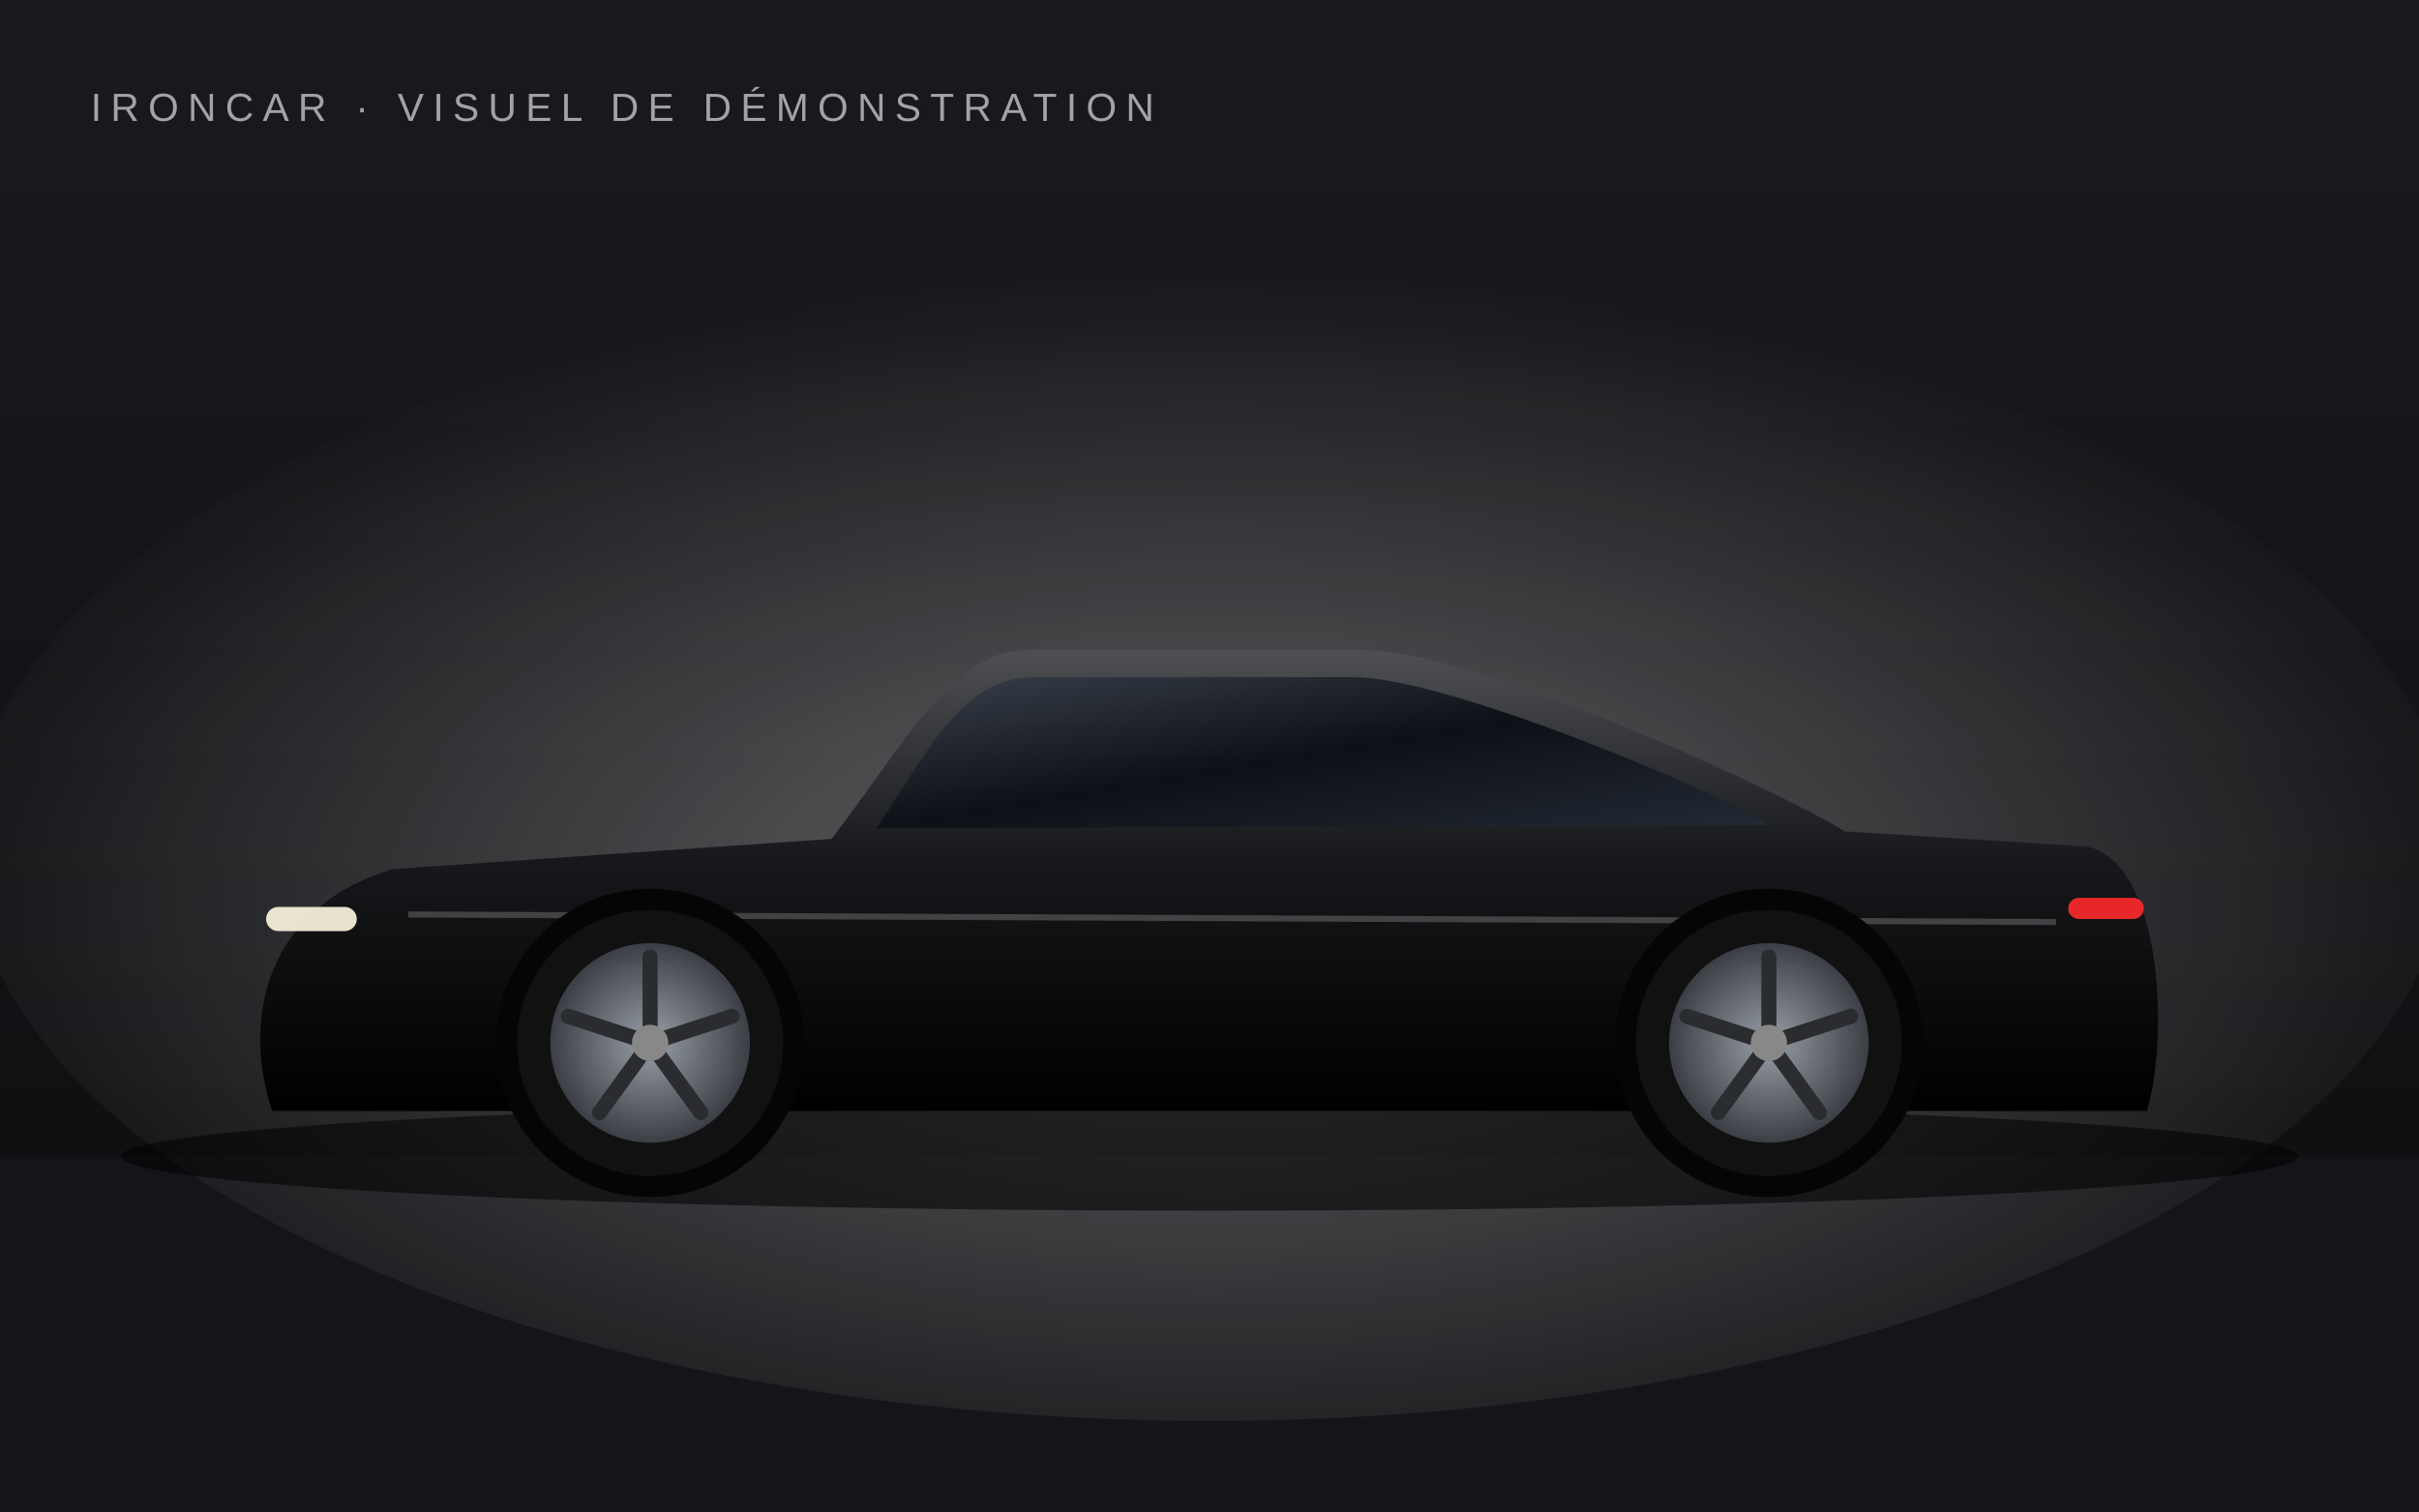
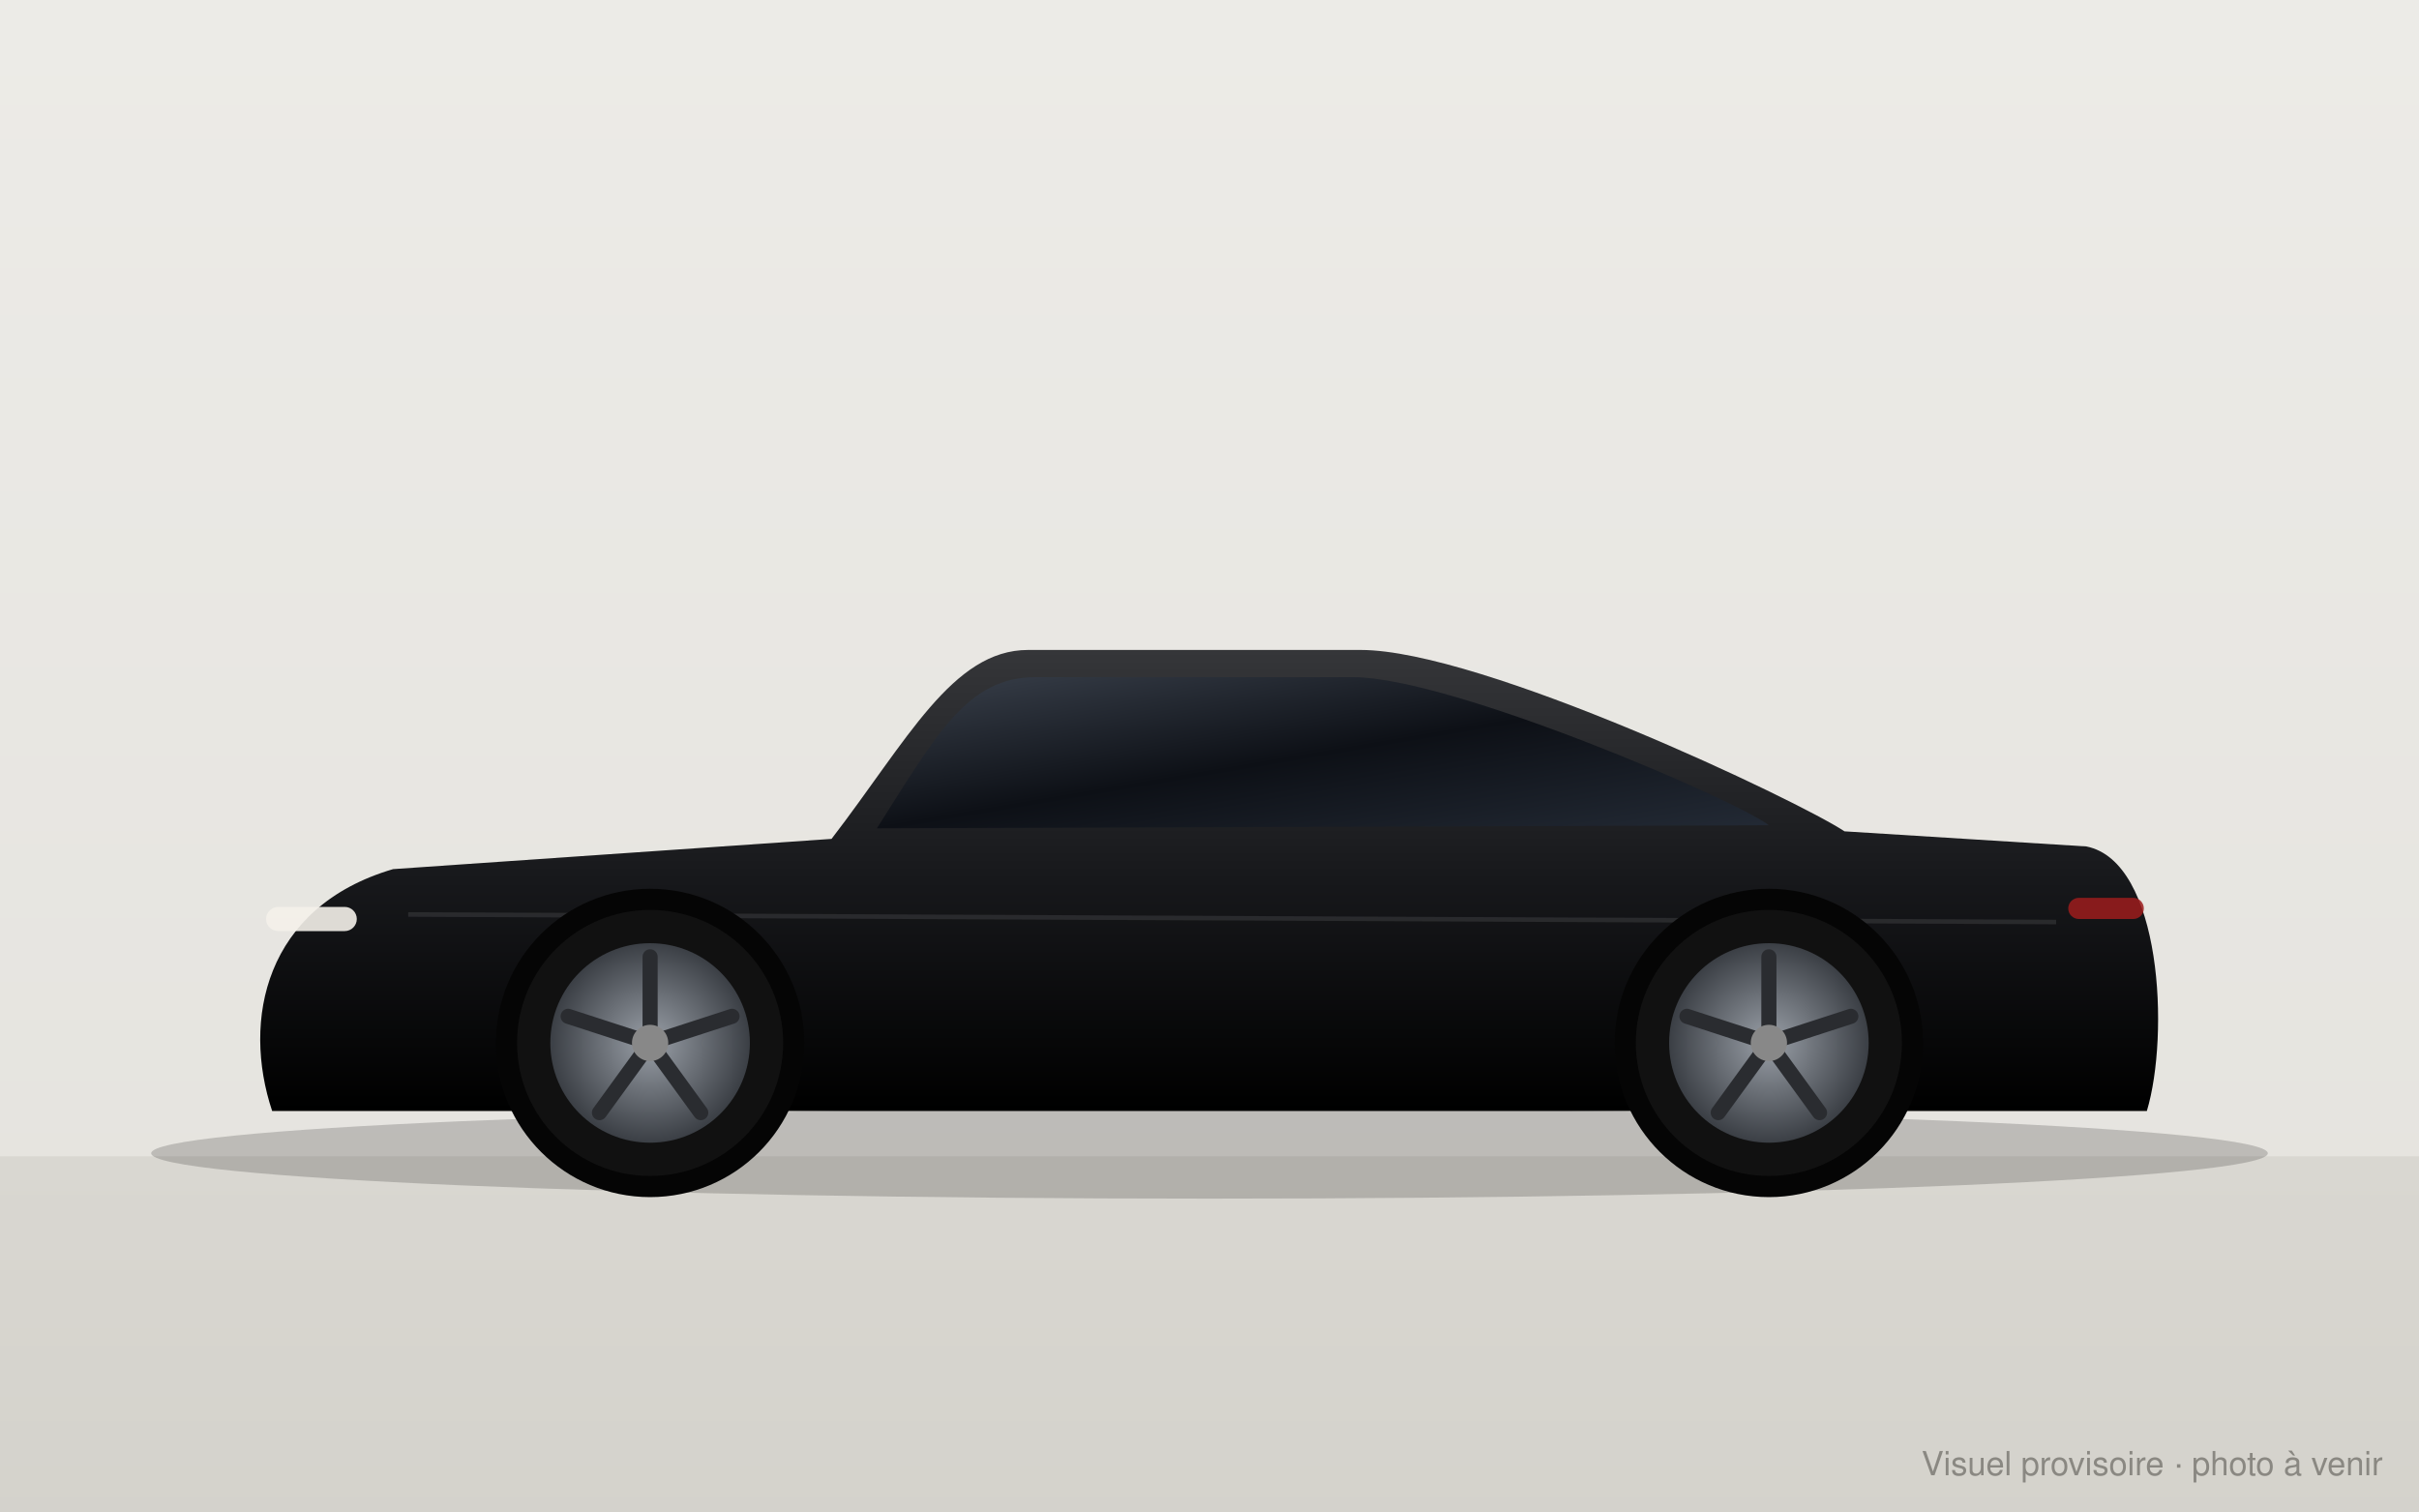
<svg xmlns="http://www.w3.org/2000/svg" viewBox="0 0 1600 1000" width="1600" height="1000">
  <defs>
-     <linearGradient id="bg" x1="0" y1="0" x2="0" y2="1">
-       <stop offset="0" stop-color="#1b1d22" />
-       <stop offset="1" stop-color="#0a0a0b" />
+     <linearGradient id="wall" x1="0" y1="0" x2="0" y2="1">
+       <stop offset="0" stop-color="#eeede9" />
+       <stop offset="1" stop-color="#e2e0db" />
    </linearGradient>
-     <radialGradient id="spot" cx=".5" cy=".55" r=".55">
-       <stop offset="0" stop-color="#ffffff" stop-opacity=".35" />
-       <stop offset="1" stop-color="#ffffff" stop-opacity="0" />
-     </radialGradient>
+     <linearGradient id="floor" x1="0" y1="0" x2="0" y2="1">
+       <stop offset="0" stop-color="#d9d7d1" />
+       <stop offset="1" stop-color="#cfcdc6" />
+     </linearGradient>
  </defs>
-   <rect x="-200" y="-200" width="2000" height="1400" fill="url(#bg)" />
-   <rect x="-200" y="765" width="2000" height="500" fill="#141518" />
-   <ellipse cx="800" cy="560" rx="820" ry="380" fill="url(#spot)" />
+   <rect x="-200" y="-200" width="2000" height="1400" fill="url(#wall)" />
+   <rect x="-200" y="765" width="2000" height="500" fill="url(#floor)" />
  <g>
    <defs>
      <linearGradient id="paint" x1="0" y1="0" x2="0" y2="1">
-         <stop offset="0" stop-color="#4e4f52" />
-         <stop offset=".45" stop-color="#17181b" />
+         <stop offset="0" stop-color="#353639" />
+         <stop offset=".5" stop-color="#17181b" />
        <stop offset="1" stop-color="#000000" />
      </linearGradient>
      <linearGradient id="glass" x1="0" y1="0" x2="1" y2="1">
        <stop offset="0" stop-color="#3a414c" />
        <stop offset=".5" stop-color="#0d1016" />
        <stop offset="1" stop-color="#232a35" />
      </linearGradient>
      <radialGradient id="rim">
        <stop offset="0" stop-color="#9aa0a8" />
        <stop offset="1" stop-color="#3b3f45" />
      </radialGradient>
    </defs>
-     <ellipse cx="800" cy="765" rx="720" ry="36" fill="#000" opacity=".55" />
+     <ellipse cx="800" cy="763" rx="700" ry="30" fill="#000" opacity=".18" />
    <path d="M180,735 C160,675 175,600 260,575     L550,555 C600,490 630,430 680,430     L900,430 C980,430 1190,530 1220,550     L1380,560 C1430,570 1435,685 1420,735 Z" fill="url(#paint)" />
    <path d="M580,548 C620,485 640,448 685,448     L895,448 C960,448 1150,530 1170,546 Z" fill="url(#glass)" />
-     <path d="M270,605 L1360,610" stroke="#717275" stroke-opacity=".5" stroke-width="4" />
-     <rect x="176" y="600" width="60" height="16" rx="8" fill="#fff7e0" opacity=".9" />
-     <rect x="1368" y="594" width="50" height="14" rx="7" fill="#ff2a2a" opacity=".9" />
+     <path d="M270,605 L1360,610" stroke="#535457" stroke-opacity=".35" stroke-width="3" />
+     <rect x="176" y="600" width="60" height="16" rx="8" fill="#f4f1ea" opacity=".9" />
+     <rect x="1368" y="594" width="50" height="14" rx="7" fill="#9c1c1c" opacity=".85" />
    <circle cx="430" cy="690" r="102" fill="#050505" />
    <circle cx="430" cy="690" r="88" fill="#111" />
    <circle cx="430" cy="690" r="66" fill="url(#rim)" />
    <rect x="425" y="628" width="10" height="58" rx="5" fill="#2a2c30" transform="rotate(0 430 690)" />
    <rect x="425" y="628" width="10" height="58" rx="5" fill="#2a2c30" transform="rotate(72 430 690)" />
    <rect x="425" y="628" width="10" height="58" rx="5" fill="#2a2c30" transform="rotate(144 430 690)" />
    <rect x="425" y="628" width="10" height="58" rx="5" fill="#2a2c30" transform="rotate(216 430 690)" />
    <rect x="425" y="628" width="10" height="58" rx="5" fill="#2a2c30" transform="rotate(288 430 690)" />
    <circle cx="430" cy="690" r="12" fill="#888" />
    <circle cx="1170" cy="690" r="102" fill="#050505" />
    <circle cx="1170" cy="690" r="88" fill="#111" />
    <circle cx="1170" cy="690" r="66" fill="url(#rim)" />
    <rect x="1165" y="628" width="10" height="58" rx="5" fill="#2a2c30" transform="rotate(0 1170 690)" />
    <rect x="1165" y="628" width="10" height="58" rx="5" fill="#2a2c30" transform="rotate(72 1170 690)" />
    <rect x="1165" y="628" width="10" height="58" rx="5" fill="#2a2c30" transform="rotate(144 1170 690)" />
    <rect x="1165" y="628" width="10" height="58" rx="5" fill="#2a2c30" transform="rotate(216 1170 690)" />
    <rect x="1165" y="628" width="10" height="58" rx="5" fill="#2a2c30" transform="rotate(288 1170 690)" />
    <circle cx="1170" cy="690" r="12" fill="#888" />
  </g>
-   <text x="60" y="80" font-family="Arial, sans-serif" font-size="26" letter-spacing="6" fill="#fff" opacity=".6">IRONCAR · VISUEL DE DÉMONSTRATION</text>
+   <text x="1576" y="976" text-anchor="end" font-family="Helvetica, Arial, sans-serif" font-size="22" fill="#8a8882">Visuel provisoire · photo à venir</text>
</svg>
